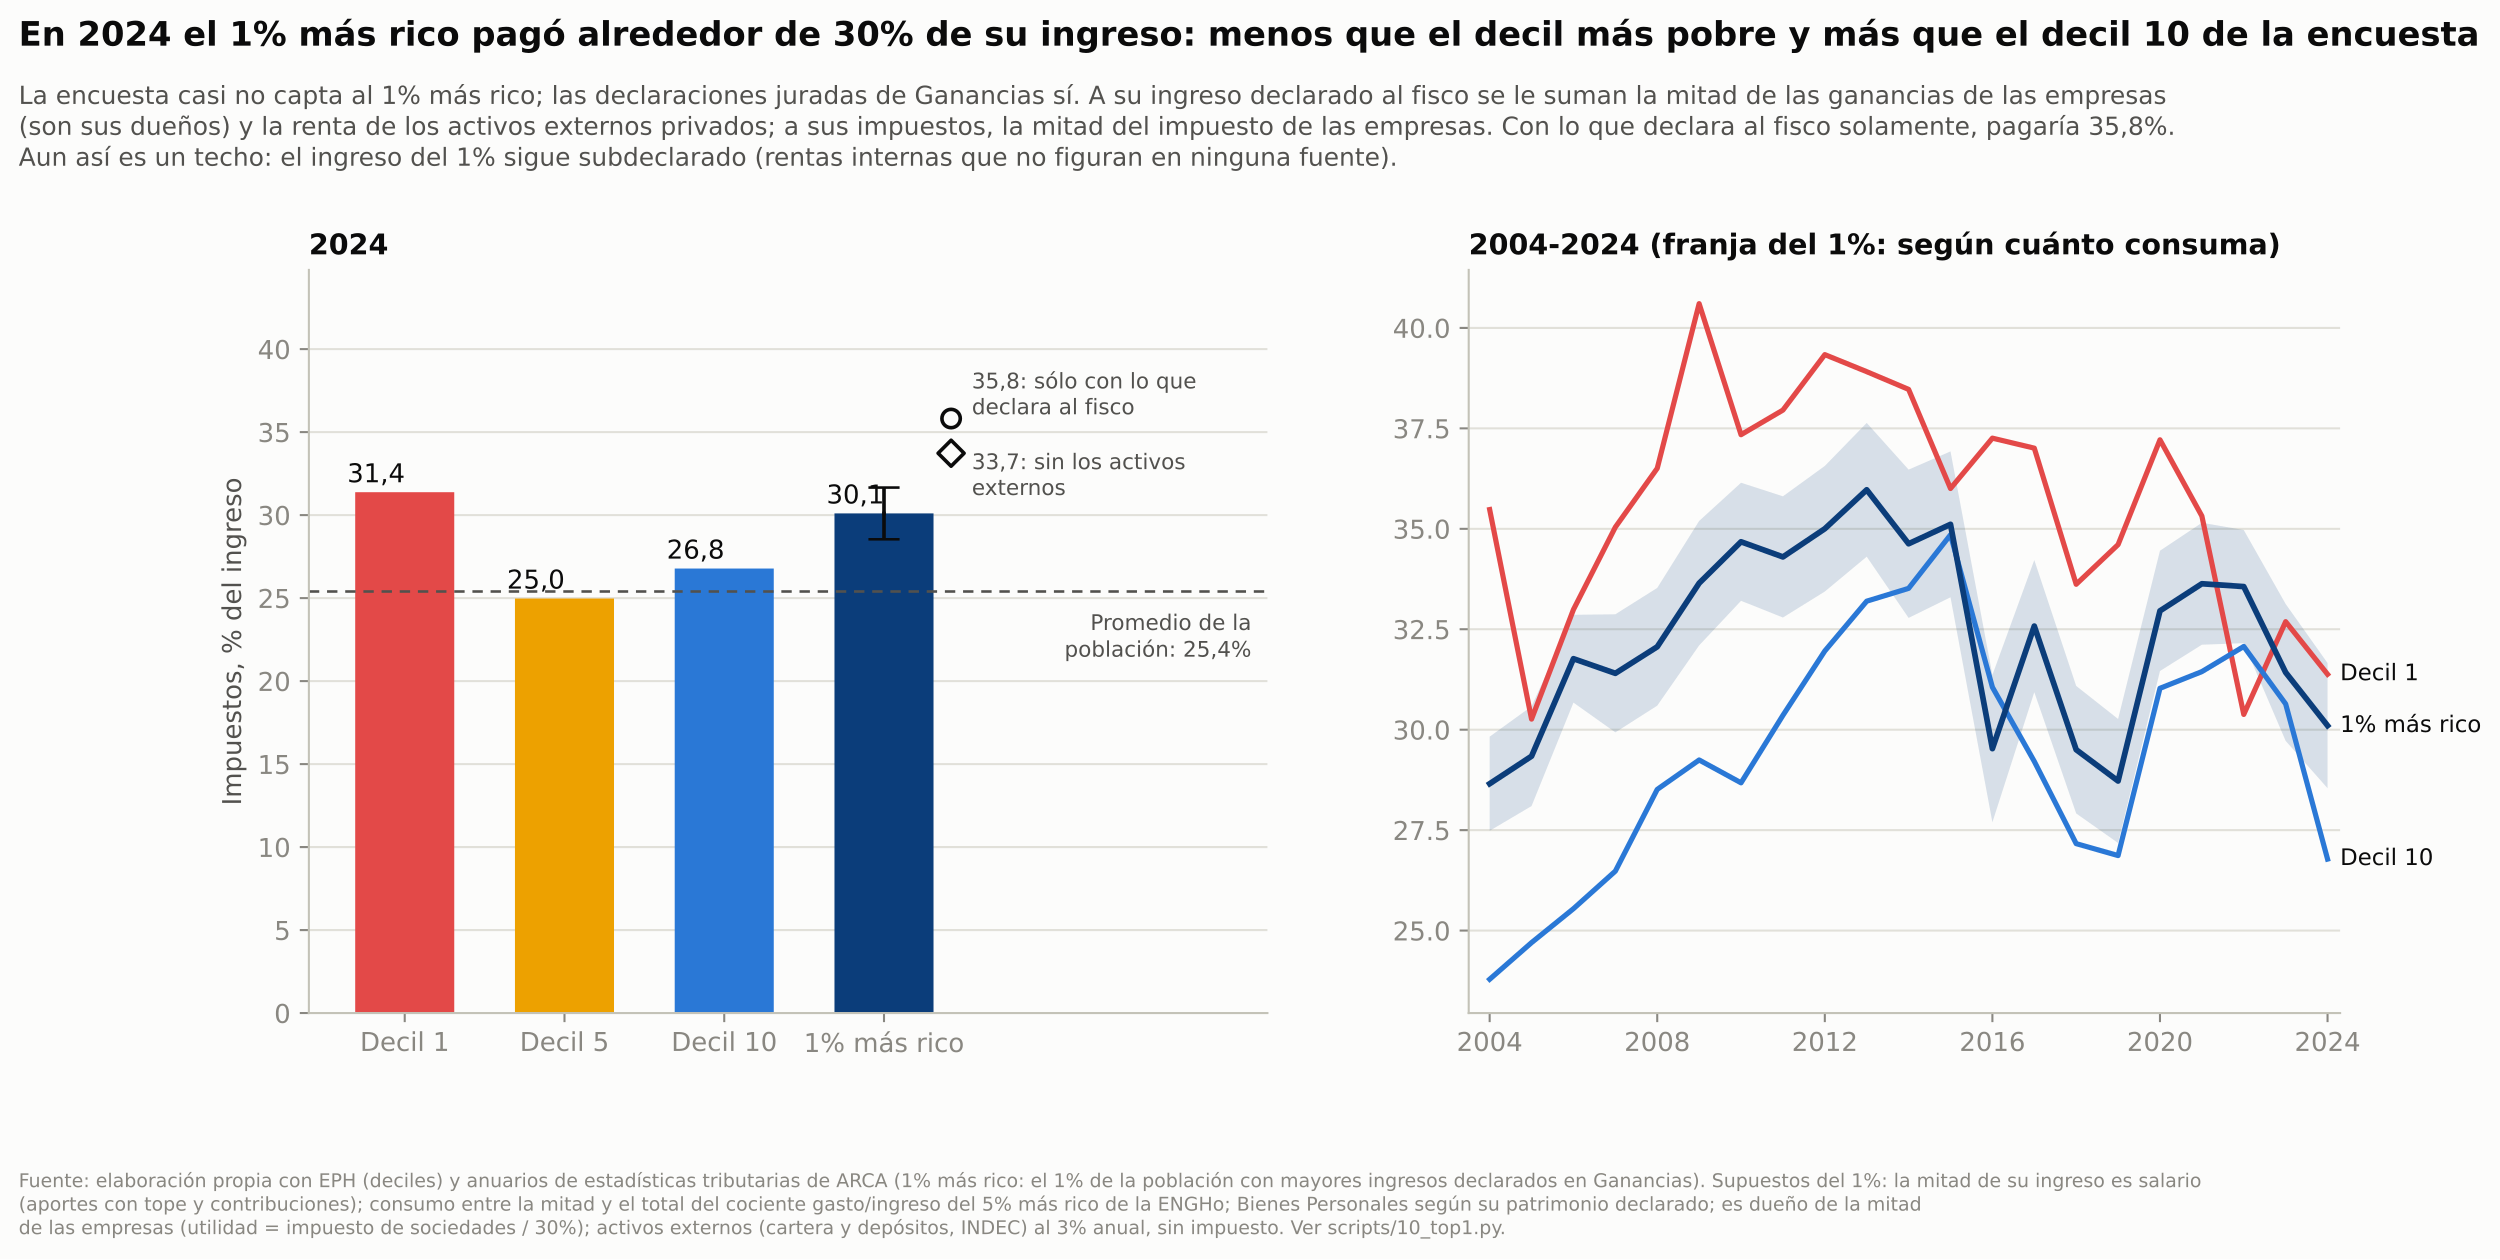
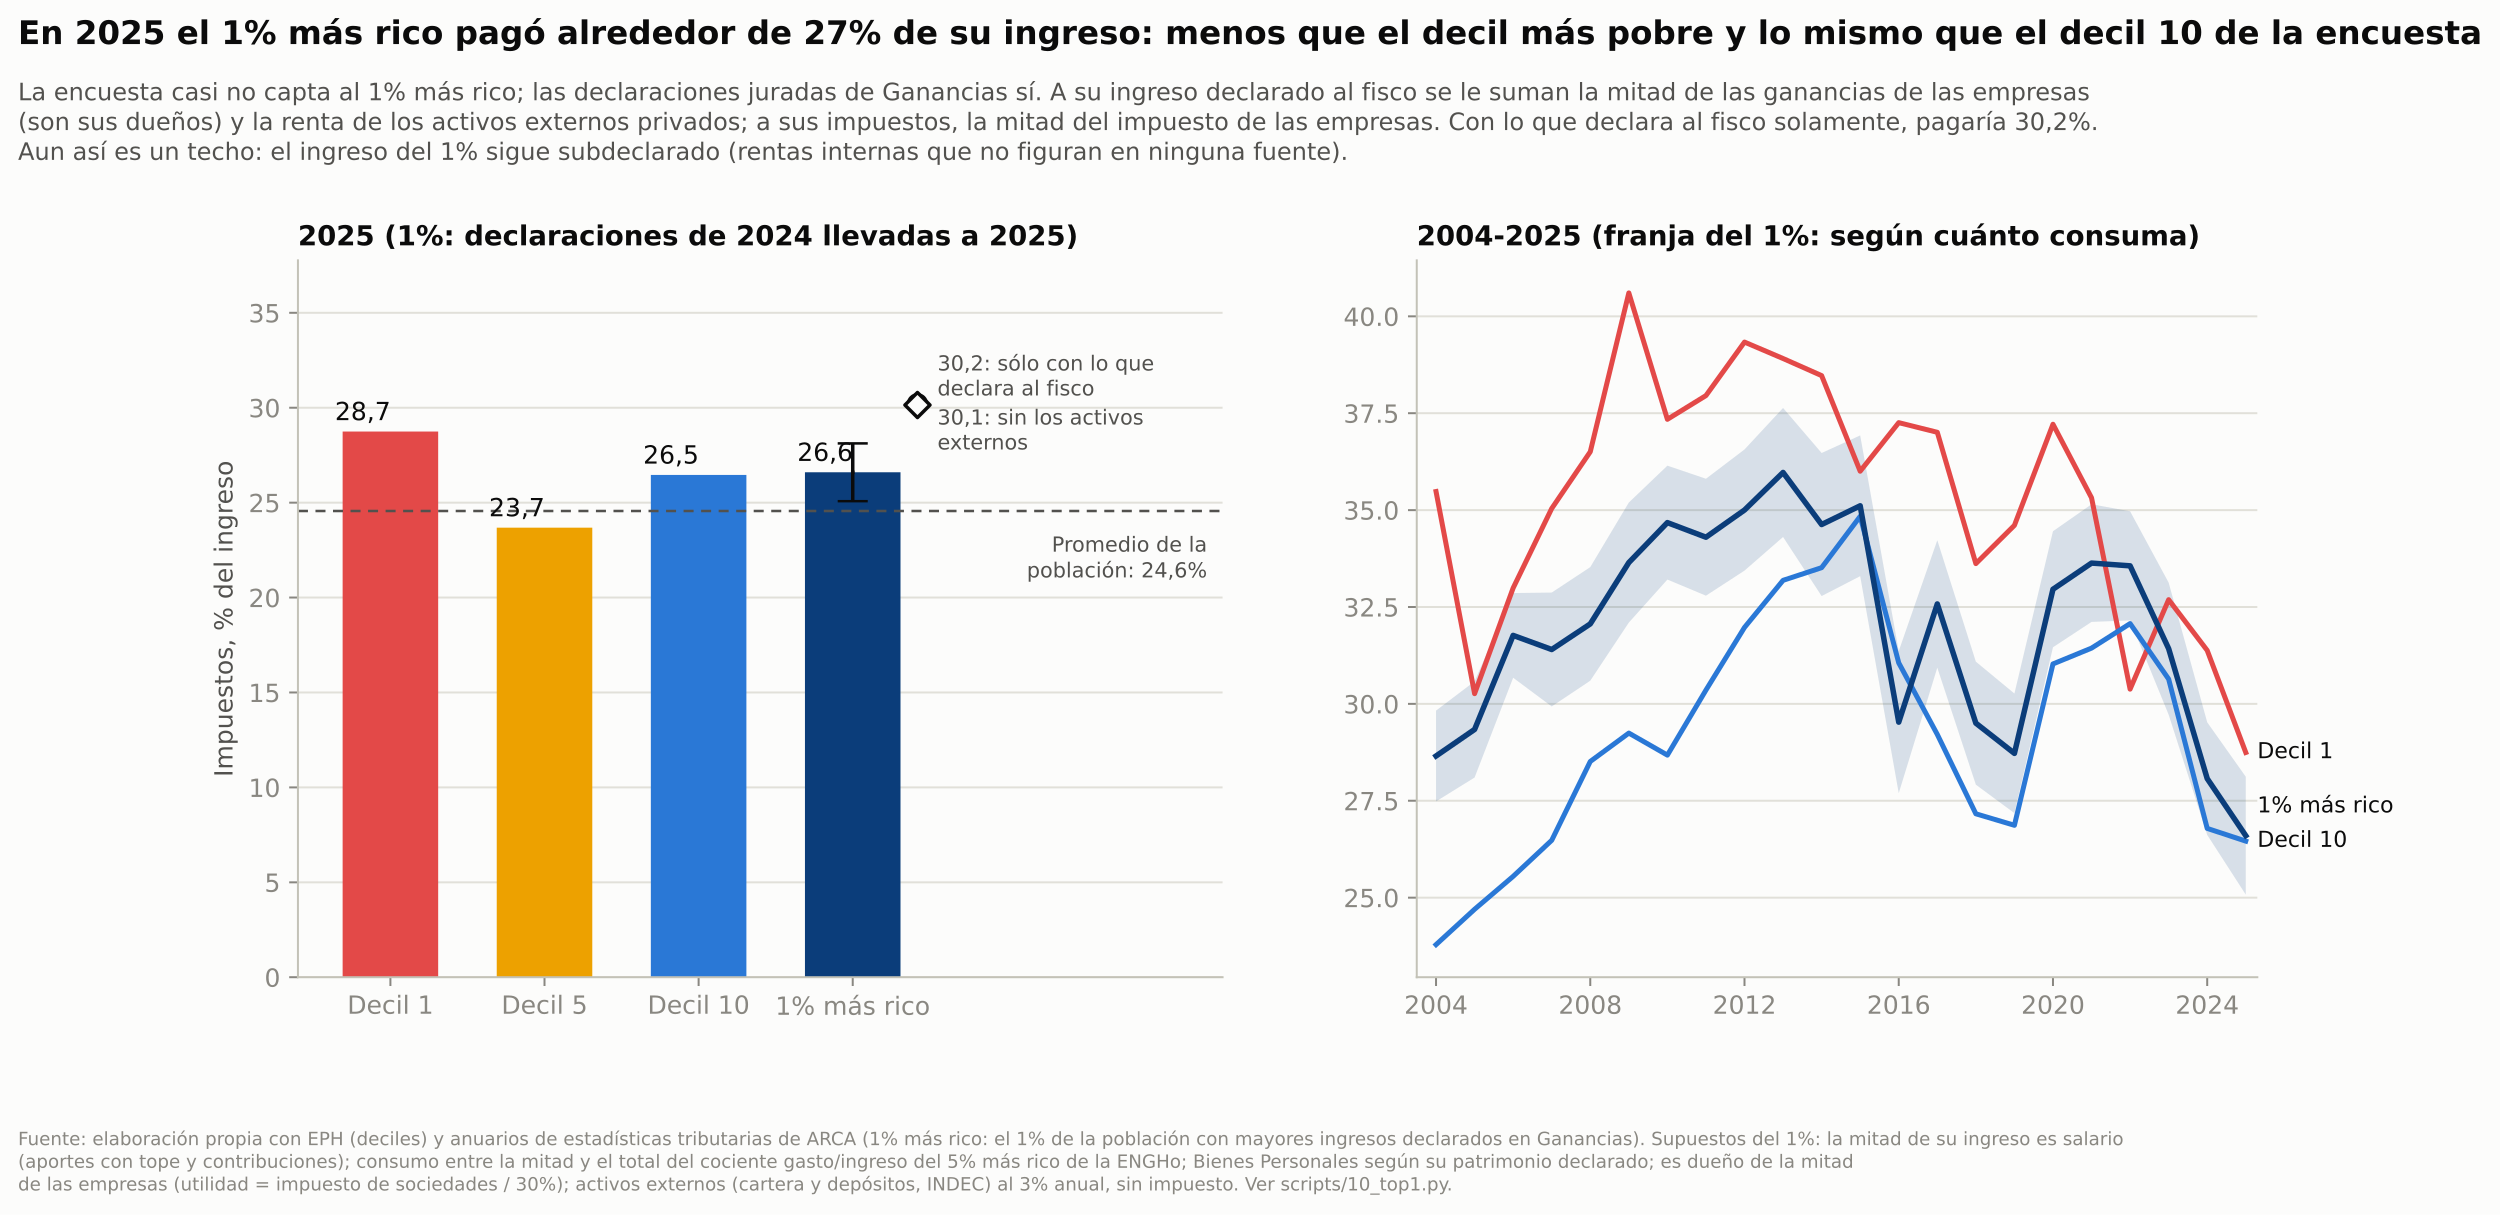
- <svg xmlns="http://www.w3.org/2000/svg" xmlns:xlink="http://www.w3.org/1999/xlink" width="963.028pt" height="485.082pt" viewBox="0 0 963.028 485.082" version="1.1">
+ <svg xmlns="http://www.w3.org/2000/svg" xmlns:xlink="http://www.w3.org/1999/xlink" width="998.346pt" height="485.082pt" viewBox="0 0 998.346 485.082" version="1.1">
  <defs>
    <style type="text/css">*{stroke-linejoin: round; stroke-linecap: butt}</style>
  </defs>
  <g id="figure_1">
    <g id="patch_1">
-       <path d="M 0 485.082  L 963.028 485.082  L 963.028 0  L 0 0  z " style="fill: #fcfcfb" />
+       <path d="M 0 485.082  L 998.346 485.082  L 998.346 0  L 0 0  z " style="fill: #fcfcfb" />
    </g>
    <g id="axes_1">
      <g id="patch_2">
        <path d="M 118.98 390.24  L 488.223 390.24  L 488.223 103.968  L 118.98 103.968  z " style="fill: #fcfcfb" />
      </g>
      <g id="matplotlib.axis_1">
        <g id="xtick_1">
          <g id="line2d_1">
            <defs>
-               <path id="mf4d54fe24f" d="M 0 0  L 0 3.5  " style="stroke: #898781; stroke-width: 0.8" />
+               <path id="md2e6b773bc" d="M 0 0  L 0 3.5  " style="stroke: #898781; stroke-width: 0.8" />
            </defs>
            <g>
-               <use xlink:href="#mf4d54fe24f" x="155.904" y="390.24" style="fill: #898781; stroke: #898781; stroke-width: 0.8" />
+               <use xlink:href="#md2e6b773bc" x="155.904" y="390.24" style="fill: #898781; stroke: #898781; stroke-width: 0.8" />
            </g>
          </g>
          <g id="text_1">
            <text style="font-size: 10px; font-family: 'DejaVu Sans'; text-anchor: middle; fill: #898781" x="155.904" y="404.838" transform="rotate(-0 155.9043 404.8384)">Decil 1</text>
          </g>
        </g>
        <g id="xtick_2">
          <g id="line2d_2">
            <g>
-               <use xlink:href="#mf4d54fe24f" x="217.445" y="390.24" style="fill: #898781; stroke: #898781; stroke-width: 0.8" />
+               <use xlink:href="#md2e6b773bc" x="217.445" y="390.24" style="fill: #898781; stroke: #898781; stroke-width: 0.8" />
            </g>
          </g>
          <g id="text_2">
            <text style="font-size: 10px; font-family: 'DejaVu Sans'; text-anchor: middle; fill: #898781" x="217.445" y="404.838" transform="rotate(-0 217.4449 404.8384)">Decil 5</text>
          </g>
        </g>
        <g id="xtick_3">
          <g id="line2d_3">
            <g>
-               <use xlink:href="#mf4d54fe24f" x="278.985" y="390.24" style="fill: #898781; stroke: #898781; stroke-width: 0.8" />
+               <use xlink:href="#md2e6b773bc" x="278.985" y="390.24" style="fill: #898781; stroke: #898781; stroke-width: 0.8" />
            </g>
          </g>
          <g id="text_3">
            <text style="font-size: 10px; font-family: 'DejaVu Sans'; text-anchor: middle; fill: #898781" x="278.985" y="404.838" transform="rotate(-0 278.9854 404.8384)">Decil 10</text>
          </g>
        </g>
        <g id="xtick_4">
          <g id="line2d_4">
            <g>
-               <use xlink:href="#mf4d54fe24f" x="340.526" y="390.24" style="fill: #898781; stroke: #898781; stroke-width: 0.8" />
+               <use xlink:href="#md2e6b773bc" x="340.526" y="390.24" style="fill: #898781; stroke: #898781; stroke-width: 0.8" />
            </g>
          </g>
          <g id="text_4">
            <text style="font-size: 10px; font-family: 'DejaVu Sans'; text-anchor: middle; fill: #898781" x="340.526" y="405.238" transform="rotate(-0 340.5259 405.2384)">1% más rico</text>
          </g>
        </g>
      </g>
      <g id="matplotlib.axis_2">
        <g id="ytick_1">
          <g id="line2d_5">
-             <path d="M 118.98 390.24  L 488.223 390.24  " clip-path="url(#pb937c3651b)" style="fill: none; stroke: #e1e0d9; stroke-width: 0.8; stroke-linecap: square" />
+             <path d="M 118.98 390.24  L 488.223 390.24  " clip-path="url(#p5ece5de55b)" style="fill: none; stroke: #e1e0d9; stroke-width: 0.8; stroke-linecap: square" />
          </g>
          <g id="line2d_6">
            <defs>
-               <path id="m599958796a" d="M 0 0  L -3.5 0  " style="stroke: #898781; stroke-width: 0.8" />
+               <path id="m3f92a73423" d="M 0 0  L -3.5 0  " style="stroke: #898781; stroke-width: 0.8" />
            </defs>
            <g>
-               <use xlink:href="#m599958796a" x="118.98" y="390.24" style="fill: #898781; stroke: #898781; stroke-width: 0.8" />
+               <use xlink:href="#m3f92a73423" x="118.98" y="390.24" style="fill: #898781; stroke: #898781; stroke-width: 0.8" />
            </g>
          </g>
          <g id="text_5">
            <text style="font-size: 10px; font-family: 'DejaVu Sans'; text-anchor: end; fill: #898781" x="111.98" y="394.039" transform="rotate(-0 111.98 394.0388)">0</text>
          </g>
        </g>
        <g id="ytick_2">
          <g id="line2d_7">
-             <path d="M 118.98 358.271  L 488.223 358.271  " clip-path="url(#pb937c3651b)" style="fill: none; stroke: #e1e0d9; stroke-width: 0.8; stroke-linecap: square" />
+             <path d="M 118.98 352.338  L 488.223 352.338  " clip-path="url(#p5ece5de55b)" style="fill: none; stroke: #e1e0d9; stroke-width: 0.8; stroke-linecap: square" />
          </g>
          <g id="line2d_8">
            <g>
-               <use xlink:href="#m599958796a" x="118.98" y="358.271" style="fill: #898781; stroke: #898781; stroke-width: 0.8" />
+               <use xlink:href="#m3f92a73423" x="118.98" y="352.338" style="fill: #898781; stroke: #898781; stroke-width: 0.8" />
            </g>
          </g>
          <g id="text_6">
-             <text style="font-size: 10px; font-family: 'DejaVu Sans'; text-anchor: end; fill: #898781" x="111.98" y="362.069" transform="rotate(-0 111.98 362.0694)">5</text>
+             <text style="font-size: 10px; font-family: 'DejaVu Sans'; text-anchor: end; fill: #898781" x="111.98" y="356.137" transform="rotate(-0 111.98 356.1365)">5</text>
          </g>
        </g>
        <g id="ytick_3">
          <g id="line2d_9">
-             <path d="M 118.98 326.301  L 488.223 326.301  " clip-path="url(#pb937c3651b)" style="fill: none; stroke: #e1e0d9; stroke-width: 0.8; stroke-linecap: square" />
+             <path d="M 118.98 314.435  L 488.223 314.435  " clip-path="url(#p5ece5de55b)" style="fill: none; stroke: #e1e0d9; stroke-width: 0.8; stroke-linecap: square" />
          </g>
          <g id="line2d_10">
            <g>
-               <use xlink:href="#m599958796a" x="118.98" y="326.301" style="fill: #898781; stroke: #898781; stroke-width: 0.8" />
+               <use xlink:href="#m3f92a73423" x="118.98" y="314.435" style="fill: #898781; stroke: #898781; stroke-width: 0.8" />
            </g>
          </g>
          <g id="text_7">
-             <text style="font-size: 10px; font-family: 'DejaVu Sans'; text-anchor: end; fill: #898781" x="111.98" y="330.1" transform="rotate(-0 111.98 330.0999)">10</text>
+             <text style="font-size: 10px; font-family: 'DejaVu Sans'; text-anchor: end; fill: #898781" x="111.98" y="318.234" transform="rotate(-0 111.98 318.2342)">10</text>
          </g>
        </g>
        <g id="ytick_4">
          <g id="line2d_11">
-             <path d="M 118.98 294.332  L 488.223 294.332  " clip-path="url(#pb937c3651b)" style="fill: none; stroke: #e1e0d9; stroke-width: 0.8; stroke-linecap: square" />
+             <path d="M 118.98 276.533  L 488.223 276.533  " clip-path="url(#p5ece5de55b)" style="fill: none; stroke: #e1e0d9; stroke-width: 0.8; stroke-linecap: square" />
          </g>
          <g id="line2d_12">
            <g>
-               <use xlink:href="#m599958796a" x="118.98" y="294.332" style="fill: #898781; stroke: #898781; stroke-width: 0.8" />
+               <use xlink:href="#m3f92a73423" x="118.98" y="276.533" style="fill: #898781; stroke: #898781; stroke-width: 0.8" />
            </g>
          </g>
          <g id="text_8">
-             <text style="font-size: 10px; font-family: 'DejaVu Sans'; text-anchor: end; fill: #898781" x="111.98" y="298.13" transform="rotate(-0 111.98 298.1305)">15</text>
+             <text style="font-size: 10px; font-family: 'DejaVu Sans'; text-anchor: end; fill: #898781" x="111.98" y="280.332" transform="rotate(-0 111.98 280.3319)">15</text>
          </g>
        </g>
        <g id="ytick_5">
          <g id="line2d_13">
-             <path d="M 118.98 262.362  L 488.223 262.362  " clip-path="url(#pb937c3651b)" style="fill: none; stroke: #e1e0d9; stroke-width: 0.8; stroke-linecap: square" />
+             <path d="M 118.98 238.631  L 488.223 238.631  " clip-path="url(#p5ece5de55b)" style="fill: none; stroke: #e1e0d9; stroke-width: 0.8; stroke-linecap: square" />
          </g>
          <g id="line2d_14">
            <g>
-               <use xlink:href="#m599958796a" x="118.98" y="262.362" style="fill: #898781; stroke: #898781; stroke-width: 0.8" />
+               <use xlink:href="#m3f92a73423" x="118.98" y="238.631" style="fill: #898781; stroke: #898781; stroke-width: 0.8" />
            </g>
          </g>
          <g id="text_9">
-             <text style="font-size: 10px; font-family: 'DejaVu Sans'; text-anchor: end; fill: #898781" x="111.98" y="266.161" transform="rotate(-0 111.98 266.161)">20</text>
+             <text style="font-size: 10px; font-family: 'DejaVu Sans'; text-anchor: end; fill: #898781" x="111.98" y="242.43" transform="rotate(-0 111.98 242.4296)">20</text>
          </g>
        </g>
        <g id="ytick_6">
          <g id="line2d_15">
-             <path d="M 118.98 230.393  L 488.223 230.393  " clip-path="url(#pb937c3651b)" style="fill: none; stroke: #e1e0d9; stroke-width: 0.8; stroke-linecap: square" />
+             <path d="M 118.98 200.729  L 488.223 200.729  " clip-path="url(#p5ece5de55b)" style="fill: none; stroke: #e1e0d9; stroke-width: 0.8; stroke-linecap: square" />
          </g>
          <g id="line2d_16">
            <g>
-               <use xlink:href="#m599958796a" x="118.98" y="230.393" style="fill: #898781; stroke: #898781; stroke-width: 0.8" />
+               <use xlink:href="#m3f92a73423" x="118.98" y="200.729" style="fill: #898781; stroke: #898781; stroke-width: 0.8" />
            </g>
          </g>
          <g id="text_10">
-             <text style="font-size: 10px; font-family: 'DejaVu Sans'; text-anchor: end; fill: #898781" x="111.98" y="234.192" transform="rotate(-0 111.98 234.1916)">25</text>
+             <text style="font-size: 10px; font-family: 'DejaVu Sans'; text-anchor: end; fill: #898781" x="111.98" y="204.527" transform="rotate(-0 111.98 204.5273)">25</text>
          </g>
        </g>
        <g id="ytick_7">
          <g id="line2d_17">
-             <path d="M 118.98 198.423  L 488.223 198.423  " clip-path="url(#pb937c3651b)" style="fill: none; stroke: #e1e0d9; stroke-width: 0.8; stroke-linecap: square" />
+             <path d="M 118.98 162.826  L 488.223 162.826  " clip-path="url(#p5ece5de55b)" style="fill: none; stroke: #e1e0d9; stroke-width: 0.8; stroke-linecap: square" />
          </g>
          <g id="line2d_18">
            <g>
-               <use xlink:href="#m599958796a" x="118.98" y="198.423" style="fill: #898781; stroke: #898781; stroke-width: 0.8" />
+               <use xlink:href="#m3f92a73423" x="118.98" y="162.826" style="fill: #898781; stroke: #898781; stroke-width: 0.8" />
            </g>
          </g>
          <g id="text_11">
-             <text style="font-size: 10px; font-family: 'DejaVu Sans'; text-anchor: end; fill: #898781" x="111.98" y="202.222" transform="rotate(-0 111.98 202.2221)">30</text>
+             <text style="font-size: 10px; font-family: 'DejaVu Sans'; text-anchor: end; fill: #898781" x="111.98" y="166.625" transform="rotate(-0 111.98 166.625)">30</text>
          </g>
        </g>
        <g id="ytick_8">
          <g id="line2d_19">
-             <path d="M 118.98 166.454  L 488.223 166.454  " clip-path="url(#pb937c3651b)" style="fill: none; stroke: #e1e0d9; stroke-width: 0.8; stroke-linecap: square" />
+             <path d="M 118.98 124.924  L 488.223 124.924  " clip-path="url(#p5ece5de55b)" style="fill: none; stroke: #e1e0d9; stroke-width: 0.8; stroke-linecap: square" />
          </g>
          <g id="line2d_20">
            <g>
-               <use xlink:href="#m599958796a" x="118.98" y="166.454" style="fill: #898781; stroke: #898781; stroke-width: 0.8" />
+               <use xlink:href="#m3f92a73423" x="118.98" y="124.924" style="fill: #898781; stroke: #898781; stroke-width: 0.8" />
            </g>
          </g>
          <g id="text_12">
-             <text style="font-size: 10px; font-family: 'DejaVu Sans'; text-anchor: end; fill: #898781" x="111.98" y="170.253" transform="rotate(-0 111.98 170.2527)">35</text>
-           </g>
-         </g>
-         <g id="ytick_9">
-           <g id="line2d_21">
-             <path d="M 118.98 134.484  L 488.223 134.484  " clip-path="url(#pb937c3651b)" style="fill: none; stroke: #e1e0d9; stroke-width: 0.8; stroke-linecap: square" />
-           </g>
-           <g id="line2d_22">
-             <g>
-               <use xlink:href="#m599958796a" x="118.98" y="134.484" style="fill: #898781; stroke: #898781; stroke-width: 0.8" />
-             </g>
-           </g>
-           <g id="text_13">
-             <text style="font-size: 10px; font-family: 'DejaVu Sans'; text-anchor: end; fill: #898781" x="111.98" y="138.283" transform="rotate(-0 111.98 138.2832)">40</text>
-           </g>
-         </g>
-         <g id="text_14">
+             <text style="font-size: 10px; font-family: 'DejaVu Sans'; text-anchor: end; fill: #898781" x="111.98" y="128.723" transform="rotate(-0 111.98 128.7227)">35</text>
+           </g>
+         </g>
+         <g id="text_13">
          <text style="font-size: 10px; font-family: 'DejaVu Sans'; text-anchor: middle; fill: #52514e" x="92.853" y="247.104" transform="rotate(-90 92.85266 247.104)">Impuestos, % del ingreso</text>
        </g>
      </g>
      <g id="patch_3">
-         <path d="M 136.827 390.24  L 174.982 390.24  L 174.982 189.605  L 136.827 189.605  z " clip-path="url(#pb937c3651b)" style="fill: #e34948" />
+         <path d="M 136.827 390.24  L 174.982 390.24  L 174.982 172.332  L 136.827 172.332  z " clip-path="url(#p5ece5de55b)" style="fill: #e34948" />
      </g>
      <g id="patch_4">
-         <path d="M 198.367 390.24  L 236.522 390.24  L 236.522 230.566  L 198.367 230.566  z " clip-path="url(#pb937c3651b)" style="fill: #eda100" />
+         <path d="M 198.367 390.24  L 236.522 390.24  L 236.522 210.713  L 198.367 210.713  z " clip-path="url(#p5ece5de55b)" style="fill: #eda100" />
      </g>
      <g id="patch_5">
-         <path d="M 259.908 390.24  L 298.063 390.24  L 298.063 219.017  L 259.908 219.017  z " clip-path="url(#pb937c3651b)" style="fill: #2a78d6" />
+         <path d="M 259.908 390.24  L 298.063 390.24  L 298.063 189.671  L 259.908 189.671  z " clip-path="url(#p5ece5de55b)" style="fill: #2a78d6" />
      </g>
      <g id="patch_6">
-         <path d="M 321.448 390.24  L 359.604 390.24  L 359.604 197.778  L 321.448 197.778  z " clip-path="url(#pb937c3651b)" style="fill: #0b3d7a" />
+         <path d="M 321.448 390.24  L 359.604 390.24  L 359.604 188.606  L 321.448 188.606  z " clip-path="url(#p5ece5de55b)" style="fill: #0b3d7a" />
      </g>
      <g id="LineCollection_1">
-         <path d="M 340.526 207.739  L 340.526 187.817  " clip-path="url(#pb937c3651b)" style="fill: none; stroke: #0b0b0b; stroke-width: 1.4" />
+         <path d="M 340.526 200.138  L 340.526 177.074  " clip-path="url(#p5ece5de55b)" style="fill: none; stroke: #0b0b0b; stroke-width: 1.4" />
+       </g>
+       <g id="line2d_21">
+         <defs>
+           <path id="mf061cec682" d="M 6 0  L -6 -0  " style="stroke: #0b0b0b" />
+         </defs>
+         <g clip-path="url(#p5ece5de55b)">
+           <use xlink:href="#mf061cec682" x="340.526" y="200.138" style="fill: #0b0b0b; stroke: #0b0b0b" />
+         </g>
+       </g>
+       <g id="line2d_22">
+         <g clip-path="url(#p5ece5de55b)">
+           <use xlink:href="#mf061cec682" x="340.526" y="177.074" style="fill: #0b0b0b; stroke: #0b0b0b" />
+         </g>
      </g>
      <g id="line2d_23">
-         <defs>
-           <path id="mf6270d612f" d="M 6 0  L -6 -0  " style="stroke: #0b0b0b" />
-         </defs>
-         <g clip-path="url(#pb937c3651b)">
-           <use xlink:href="#mf6270d612f" x="340.526" y="207.739" style="fill: #0b0b0b; stroke: #0b0b0b" />
-         </g>
+         <path d="M 118.98 204.057  L 488.223 204.057  " clip-path="url(#p5ece5de55b)" style="fill: none; stroke-dasharray: 4,3; stroke-dashoffset: 0; stroke: #52514e" />
      </g>
      <g id="line2d_24">
-         <g clip-path="url(#pb937c3651b)">
-           <use xlink:href="#mf6270d612f" x="340.526" y="187.817" style="fill: #0b0b0b; stroke: #0b0b0b" />
-         </g>
-       </g>
-       <g id="line2d_25">
-         <path d="M 118.98 227.862  L 488.223 227.862  " clip-path="url(#pb937c3651b)" style="fill: none; stroke-dasharray: 4,3; stroke-dashoffset: 0; stroke: #52514e" />
-       </g>
-       <g id="line2d_26">
-         <path d="M 340.526 197.778  " clip-path="url(#pb937c3651b)" style="fill: none; stroke: #0b0b0b; stroke-width: 1.4; stroke-linecap: square" />
+         <path d="M 340.526 188.606  " clip-path="url(#p5ece5de55b)" style="fill: none; stroke: #0b0b0b; stroke-width: 1.4; stroke-linecap: square" />
      </g>
      <g id="patch_7">
        <path d="M 118.98 390.24  L 118.98 103.968  " style="fill: none; stroke: #c3c2b7; stroke-width: 0.8; stroke-linejoin: miter; stroke-linecap: square" />
      </g>
      <g id="patch_8">
        <path d="M 118.98 390.24  L 488.223 390.24  " style="fill: none; stroke: #c3c2b7; stroke-width: 0.8; stroke-linejoin: miter; stroke-linecap: square" />
      </g>
+       <g id="text_14">
+         <text style="font-size: 10px; font-family: 'DejaVu Sans'; text-anchor: start; fill: #0b0b0b" x="133.75" y="167.783" transform="rotate(-0 133.7497 167.7835)">28,7</text>
+       </g>
      <g id="text_15">
-         <text style="font-size: 10px; font-family: 'DejaVu Sans'; text-anchor: start; fill: #0b0b0b" x="133.75" y="185.769" transform="rotate(-0 133.7497 185.7691)">31,4</text>
+         <text style="font-size: 10px; font-family: 'DejaVu Sans'; text-anchor: start; fill: #0b0b0b" x="195.29" y="206.165" transform="rotate(-0 195.2903 206.1645)">23,7</text>
      </g>
      <g id="text_16">
-         <text style="font-size: 10px; font-family: 'DejaVu Sans'; text-anchor: start; fill: #0b0b0b" x="195.29" y="226.73" transform="rotate(-0 195.2903 226.73)">25,0</text>
+         <text style="font-size: 10px; font-family: 'DejaVu Sans'; text-anchor: start; fill: #0b0b0b" x="256.831" y="185.123" transform="rotate(-0 256.8308 185.1228)">26,5</text>
      </g>
      <g id="text_17">
-         <text style="font-size: 10px; font-family: 'DejaVu Sans'; text-anchor: start; fill: #0b0b0b" x="256.831" y="215.181" transform="rotate(-0 256.8308 215.1806)">26,8</text>
+         <text style="font-size: 10px; font-family: 'DejaVu Sans'; text-anchor: start; fill: #0b0b0b" x="318.371" y="184.058" transform="rotate(-0 318.3714 184.0577)">26,6</text>
      </g>
      <g id="text_18">
-         <text style="font-size: 10px; font-family: 'DejaVu Sans'; text-anchor: start; fill: #0b0b0b" x="318.371" y="193.941" transform="rotate(-0 318.3714 193.9413)">30,1</text>
+         <text style="font-size: 8.3px; font-family: 'DejaVu Sans'; fill: #52514e" transform="translate(374.3732 147.951)">30,2: sólo con lo que</text>
+         <text style="font-size: 8.3px; font-family: 'DejaVu Sans'; fill: #52514e" transform="translate(374.3732 157.9133)">declara al fisco</text>
      </g>
      <g id="text_19">
-         <text style="font-size: 8.3px; font-family: 'DejaVu Sans'; fill: #52514e" transform="translate(374.3732 149.6122)">35,8: sólo con lo que</text>
-         <text style="font-size: 8.3px; font-family: 'DejaVu Sans'; fill: #52514e" transform="translate(374.3732 159.5745)">declara al fisco</text>
+         <text style="font-size: 8.3px; font-family: 'DejaVu Sans'; fill: #52514e" transform="translate(374.3732 169.5292)">30,1: sin los activos</text>
+         <text style="font-size: 8.3px; font-family: 'DejaVu Sans'; fill: #52514e" transform="translate(374.3732 179.4909)">externos</text>
      </g>
      <g id="text_20">
-         <text style="font-size: 8.3px; font-family: 'DejaVu Sans'; fill: #52514e" transform="translate(374.3732 180.7151)">33,7: sin los activos</text>
-         <text style="font-size: 8.3px; font-family: 'DejaVu Sans'; fill: #52514e" transform="translate(374.3732 190.6767)">externos</text>
+         <text style="font-size: 8.3px; font-family: 'DejaVu Sans'; fill: #52514e" transform="translate(420.0124 220.2906)">Promedio de la</text>
+         <text style="font-size: 8.3px; font-family: 'DejaVu Sans'; fill: #52514e" transform="translate(410.0511 230.5849)">población: 24,6%</text>
      </g>
      <g id="text_21">
-         <text style="font-size: 8.3px; font-family: 'DejaVu Sans'; fill: #52514e" transform="translate(420.0124 242.6719)">Promedio de la</text>
-         <text style="font-size: 8.3px; font-family: 'DejaVu Sans'; fill: #52514e" transform="translate(410.0511 252.9661)">población: 25,4%</text>
-       </g>
-       <g id="text_22">
-         <text style="font-weight: 700; font-size: 11px; font-family: 'DejaVu Sans'; text-anchor: start; fill: #0b0b0b" x="118.98" y="97.968" transform="rotate(-0 118.98 97.968)">2024</text>
+         <text style="font-weight: 700; font-size: 11px; font-family: 'DejaVu Sans'; text-anchor: start; fill: #0b0b0b" x="118.98" y="97.968" transform="rotate(-0 118.98 97.968)">2025 (1%: declaraciones de 2024 llevadas a 2025)</text>
      </g>
      <g id="PathCollection_1">
        <defs>
-           <path id="m60ad5ce874" d="M 0 3.536  C 0.938 3.536 1.837 3.163 2.5 2.5  C 3.163 1.837 3.536 0.938 3.536 0  C 3.536 -0.938 3.163 -1.837 2.5 -2.5  C 1.837 -3.163 0.938 -3.536 0 -3.536  C -0.938 -3.536 -1.837 -3.163 -2.5 -2.5  C -3.163 -1.837 -3.536 -0.938 -3.536 0  C -3.536 0.938 -3.163 1.837 -2.5 2.5  C -1.837 3.163 -0.938 3.536 0 3.536  z " style="stroke: #0b0b0b; stroke-width: 1.4" />
+           <path id="m3afabcf20b" d="M 0 3.536  C 0.938 3.536 1.837 3.163 2.5 2.5  C 3.163 1.837 3.536 0.938 3.536 0  C 3.536 -0.938 3.163 -1.837 2.5 -2.5  C 1.837 -3.163 0.938 -3.536 0 -3.536  C -0.938 -3.536 -1.837 -3.163 -2.5 -2.5  C -3.163 -1.837 -3.536 -0.938 -3.536 0  C -3.536 0.938 -3.163 1.837 -2.5 2.5  C -1.837 3.163 -0.938 3.536 0 3.536  z " style="stroke: #0b0b0b; stroke-width: 1.4" />
        </defs>
-         <g clip-path="url(#pb937c3651b)">
-           <use xlink:href="#m60ad5ce874" x="366.373" y="161.222" style="fill: #fcfcfb; stroke: #0b0b0b; stroke-width: 1.4" />
+         <g clip-path="url(#p5ece5de55b)">
+           <use xlink:href="#m3afabcf20b" x="366.373" y="161.222" style="fill: #fcfcfb; stroke: #0b0b0b; stroke-width: 1.4" />
        </g>
      </g>
      <g id="PathCollection_2">
        <defs>
-           <path id="m04d468e5e1" d="M -0 5  L 5 0  L 0 -5  L -5 -0  z " style="stroke: #0b0b0b; stroke-width: 1.4" />
+           <path id="m341e2a070d" d="M -0 5  L 5 0  L 0 -5  L -5 -0  z " style="stroke: #0b0b0b; stroke-width: 1.4" />
        </defs>
-         <g clip-path="url(#pb937c3651b)">
-           <use xlink:href="#m04d468e5e1" x="366.373" y="174.588" style="fill: #fcfcfb; stroke: #0b0b0b; stroke-width: 1.4" />
+         <g clip-path="url(#p5ece5de55b)">
+           <use xlink:href="#m341e2a070d" x="366.373" y="161.741" style="fill: #fcfcfb; stroke: #0b0b0b; stroke-width: 1.4" />
        </g>
      </g>
    </g>
    <g id="axes_2">
      <g id="patch_9">
        <path d="M 565.764 390.24  L 901.44 390.24  L 901.44 103.968  L 565.764 103.968  z " style="fill: #fcfcfb" />
      </g>
      <g id="matplotlib.axis_3">
        <g id="xtick_5">
+           <g id="line2d_25">
+             <g>
+               <use xlink:href="#md2e6b773bc" x="573.463" y="390.24" style="fill: #898781; stroke: #898781; stroke-width: 0.8" />
+             </g>
+           </g>
+           <g id="text_22">
+             <text style="font-size: 10px; font-family: 'DejaVu Sans'; text-anchor: middle; fill: #898781" x="573.463" y="404.838" transform="rotate(-0 573.4633 404.8377)">2004</text>
+           </g>
+         </g>
+         <g id="xtick_6">
+           <g id="line2d_26">
+             <g>
+               <use xlink:href="#md2e6b773bc" x="635.055" y="390.24" style="fill: #898781; stroke: #898781; stroke-width: 0.8" />
+             </g>
+           </g>
+           <g id="text_23">
+             <text style="font-size: 10px; font-family: 'DejaVu Sans'; text-anchor: middle; fill: #898781" x="635.055" y="404.838" transform="rotate(-0 635.0552 404.8377)">2008</text>
+           </g>
+         </g>
+         <g id="xtick_7">
          <g id="line2d_27">
            <g>
-               <use xlink:href="#mf4d54fe24f" x="573.833" y="390.24" style="fill: #898781; stroke: #898781; stroke-width: 0.8" />
-             </g>
-           </g>
-           <g id="text_23">
-             <text style="font-size: 10px; font-family: 'DejaVu Sans'; text-anchor: middle; fill: #898781" x="573.833" y="404.838" transform="rotate(-0 573.8335 404.8377)">2004</text>
-           </g>
-         </g>
-         <g id="xtick_6">
+               <use xlink:href="#md2e6b773bc" x="696.647" y="390.24" style="fill: #898781; stroke: #898781; stroke-width: 0.8" />
+             </g>
+           </g>
+           <g id="text_24">
+             <text style="font-size: 10px; font-family: 'DejaVu Sans'; text-anchor: middle; fill: #898781" x="696.647" y="404.838" transform="rotate(-0 696.647 404.8377)">2012</text>
+           </g>
+         </g>
+         <g id="xtick_8">
          <g id="line2d_28">
            <g>
-               <use xlink:href="#mf4d54fe24f" x="638.386" y="390.24" style="fill: #898781; stroke: #898781; stroke-width: 0.8" />
-             </g>
-           </g>
-           <g id="text_24">
-             <text style="font-size: 10px; font-family: 'DejaVu Sans'; text-anchor: middle; fill: #898781" x="638.386" y="404.838" transform="rotate(-0 638.3865 404.8377)">2008</text>
-           </g>
-         </g>
-         <g id="xtick_7">
+               <use xlink:href="#md2e6b773bc" x="758.239" y="390.24" style="fill: #898781; stroke: #898781; stroke-width: 0.8" />
+             </g>
+           </g>
+           <g id="text_25">
+             <text style="font-size: 10px; font-family: 'DejaVu Sans'; text-anchor: middle; fill: #898781" x="758.239" y="404.838" transform="rotate(-0 758.2389 404.8377)">2016</text>
+           </g>
+         </g>
+         <g id="xtick_9">
          <g id="line2d_29">
            <g>
-               <use xlink:href="#mf4d54fe24f" x="702.939" y="390.24" style="fill: #898781; stroke: #898781; stroke-width: 0.8" />
-             </g>
-           </g>
-           <g id="text_25">
-             <text style="font-size: 10px; font-family: 'DejaVu Sans'; text-anchor: middle; fill: #898781" x="702.939" y="404.838" transform="rotate(-0 702.9395 404.8377)">2012</text>
-           </g>
-         </g>
-         <g id="xtick_8">
+               <use xlink:href="#md2e6b773bc" x="819.831" y="390.24" style="fill: #898781; stroke: #898781; stroke-width: 0.8" />
+             </g>
+           </g>
+           <g id="text_26">
+             <text style="font-size: 10px; font-family: 'DejaVu Sans'; text-anchor: middle; fill: #898781" x="819.831" y="404.838" transform="rotate(-0 819.8308 404.8377)">2020</text>
+           </g>
+         </g>
+         <g id="xtick_10">
          <g id="line2d_30">
            <g>
-               <use xlink:href="#mf4d54fe24f" x="767.492" y="390.24" style="fill: #898781; stroke: #898781; stroke-width: 0.8" />
-             </g>
-           </g>
-           <g id="text_26">
-             <text style="font-size: 10px; font-family: 'DejaVu Sans'; text-anchor: middle; fill: #898781" x="767.492" y="404.838" transform="rotate(-0 767.4925 404.8377)">2016</text>
-           </g>
-         </g>
-         <g id="xtick_9">
+               <use xlink:href="#md2e6b773bc" x="881.423" y="390.24" style="fill: #898781; stroke: #898781; stroke-width: 0.8" />
+             </g>
+           </g>
+           <g id="text_27">
+             <text style="font-size: 10px; font-family: 'DejaVu Sans'; text-anchor: middle; fill: #898781" x="881.423" y="404.838" transform="rotate(-0 881.4226 404.8377)">2024</text>
+           </g>
+         </g>
+       </g>
+       <g id="matplotlib.axis_4">
+         <g id="ytick_9">
          <g id="line2d_31">
-             <g>
-               <use xlink:href="#mf4d54fe24f" x="832.046" y="390.24" style="fill: #898781; stroke: #898781; stroke-width: 0.8" />
-             </g>
-           </g>
-           <g id="text_27">
-             <text style="font-size: 10px; font-family: 'DejaVu Sans'; text-anchor: middle; fill: #898781" x="832.046" y="404.838" transform="rotate(-0 832.0455 404.8377)">2020</text>
-           </g>
-         </g>
-         <g id="xtick_10">
+             <path d="M 565.764 358.466  L 901.44 358.466  " clip-path="url(#p4ce6616115)" style="fill: none; stroke: #e1e0d9; stroke-width: 0.8; stroke-linecap: square" />
+           </g>
          <g id="line2d_32">
            <g>
-               <use xlink:href="#mf4d54fe24f" x="896.599" y="390.24" style="fill: #898781; stroke: #898781; stroke-width: 0.8" />
+               <use xlink:href="#m3f92a73423" x="565.764" y="358.466" style="fill: #898781; stroke: #898781; stroke-width: 0.8" />
            </g>
          </g>
          <g id="text_28">
-             <text style="font-size: 10px; font-family: 'DejaVu Sans'; text-anchor: middle; fill: #898781" x="896.599" y="404.838" transform="rotate(-0 896.5985 404.8377)">2024</text>
-           </g>
-         </g>
-       </g>
-       <g id="matplotlib.axis_4">
+             <text style="font-size: 10px; font-family: 'DejaVu Sans'; text-anchor: end; fill: #898781" x="558.764" y="362.265" transform="rotate(-0 558.7643 362.2649)">25.0</text>
+           </g>
+         </g>
        <g id="ytick_10">
          <g id="line2d_33">
-             <path d="M 565.764 358.466  L 901.44 358.466  " clip-path="url(#p7e11f3ba06)" style="fill: none; stroke: #e1e0d9; stroke-width: 0.8; stroke-linecap: square" />
+             <path d="M 565.764 319.776  L 901.44 319.776  " clip-path="url(#p4ce6616115)" style="fill: none; stroke: #e1e0d9; stroke-width: 0.8; stroke-linecap: square" />
          </g>
          <g id="line2d_34">
            <g>
-               <use xlink:href="#m599958796a" x="565.764" y="358.466" style="fill: #898781; stroke: #898781; stroke-width: 0.8" />
+               <use xlink:href="#m3f92a73423" x="565.764" y="319.776" style="fill: #898781; stroke: #898781; stroke-width: 0.8" />
            </g>
          </g>
          <g id="text_29">
-             <text style="font-size: 10px; font-family: 'DejaVu Sans'; text-anchor: end; fill: #898781" x="558.764" y="362.265" transform="rotate(-0 558.7643 362.2649)">25.0</text>
+             <text style="font-size: 10px; font-family: 'DejaVu Sans'; text-anchor: end; fill: #898781" x="558.764" y="323.574" transform="rotate(-0 558.7643 323.5744)">27.5</text>
          </g>
        </g>
        <g id="ytick_11">
          <g id="line2d_35">
-             <path d="M 565.764 319.776  L 901.44 319.776  " clip-path="url(#p7e11f3ba06)" style="fill: none; stroke: #e1e0d9; stroke-width: 0.8; stroke-linecap: square" />
+             <path d="M 565.764 281.085  L 901.44 281.085  " clip-path="url(#p4ce6616115)" style="fill: none; stroke: #e1e0d9; stroke-width: 0.8; stroke-linecap: square" />
          </g>
          <g id="line2d_36">
            <g>
-               <use xlink:href="#m599958796a" x="565.764" y="319.776" style="fill: #898781; stroke: #898781; stroke-width: 0.8" />
+               <use xlink:href="#m3f92a73423" x="565.764" y="281.085" style="fill: #898781; stroke: #898781; stroke-width: 0.8" />
            </g>
          </g>
          <g id="text_30">
-             <text style="font-size: 10px; font-family: 'DejaVu Sans'; text-anchor: end; fill: #898781" x="558.764" y="323.574" transform="rotate(-0 558.7643 323.5744)">27.5</text>
+             <text style="font-size: 10px; font-family: 'DejaVu Sans'; text-anchor: end; fill: #898781" x="558.764" y="284.884" transform="rotate(-0 558.7643 284.884)">30.0</text>
          </g>
        </g>
        <g id="ytick_12">
          <g id="line2d_37">
-             <path d="M 565.764 281.085  L 901.44 281.085  " clip-path="url(#p7e11f3ba06)" style="fill: none; stroke: #e1e0d9; stroke-width: 0.8; stroke-linecap: square" />
+             <path d="M 565.764 242.395  L 901.44 242.395  " clip-path="url(#p4ce6616115)" style="fill: none; stroke: #e1e0d9; stroke-width: 0.8; stroke-linecap: square" />
          </g>
          <g id="line2d_38">
            <g>
-               <use xlink:href="#m599958796a" x="565.764" y="281.085" style="fill: #898781; stroke: #898781; stroke-width: 0.8" />
+               <use xlink:href="#m3f92a73423" x="565.764" y="242.395" style="fill: #898781; stroke: #898781; stroke-width: 0.8" />
            </g>
          </g>
          <g id="text_31">
-             <text style="font-size: 10px; font-family: 'DejaVu Sans'; text-anchor: end; fill: #898781" x="558.764" y="284.884" transform="rotate(-0 558.7643 284.884)">30.0</text>
+             <text style="font-size: 10px; font-family: 'DejaVu Sans'; text-anchor: end; fill: #898781" x="558.764" y="246.194" transform="rotate(-0 558.7643 246.1935)">32.5</text>
          </g>
        </g>
        <g id="ytick_13">
          <g id="line2d_39">
-             <path d="M 565.764 242.395  L 901.44 242.395  " clip-path="url(#p7e11f3ba06)" style="fill: none; stroke: #e1e0d9; stroke-width: 0.8; stroke-linecap: square" />
+             <path d="M 565.764 203.704  L 901.44 203.704  " clip-path="url(#p4ce6616115)" style="fill: none; stroke: #e1e0d9; stroke-width: 0.8; stroke-linecap: square" />
          </g>
          <g id="line2d_40">
            <g>
-               <use xlink:href="#m599958796a" x="565.764" y="242.395" style="fill: #898781; stroke: #898781; stroke-width: 0.8" />
+               <use xlink:href="#m3f92a73423" x="565.764" y="203.704" style="fill: #898781; stroke: #898781; stroke-width: 0.8" />
            </g>
          </g>
          <g id="text_32">
-             <text style="font-size: 10px; font-family: 'DejaVu Sans'; text-anchor: end; fill: #898781" x="558.764" y="246.194" transform="rotate(-0 558.7643 246.1935)">32.5</text>
+             <text style="font-size: 10px; font-family: 'DejaVu Sans'; text-anchor: end; fill: #898781" x="558.764" y="207.503" transform="rotate(-0 558.7643 207.5031)">35.0</text>
          </g>
        </g>
        <g id="ytick_14">
          <g id="line2d_41">
-             <path d="M 565.764 203.704  L 901.44 203.704  " clip-path="url(#p7e11f3ba06)" style="fill: none; stroke: #e1e0d9; stroke-width: 0.8; stroke-linecap: square" />
+             <path d="M 565.764 165.014  L 901.44 165.014  " clip-path="url(#p4ce6616115)" style="fill: none; stroke: #e1e0d9; stroke-width: 0.8; stroke-linecap: square" />
          </g>
          <g id="line2d_42">
            <g>
-               <use xlink:href="#m599958796a" x="565.764" y="203.704" style="fill: #898781; stroke: #898781; stroke-width: 0.8" />
+               <use xlink:href="#m3f92a73423" x="565.764" y="165.014" style="fill: #898781; stroke: #898781; stroke-width: 0.8" />
            </g>
          </g>
          <g id="text_33">
-             <text style="font-size: 10px; font-family: 'DejaVu Sans'; text-anchor: end; fill: #898781" x="558.764" y="207.503" transform="rotate(-0 558.7643 207.5031)">35.0</text>
+             <text style="font-size: 10px; font-family: 'DejaVu Sans'; text-anchor: end; fill: #898781" x="558.764" y="168.813" transform="rotate(-0 558.7643 168.8126)">37.5</text>
          </g>
        </g>
        <g id="ytick_15">
          <g id="line2d_43">
-             <path d="M 565.764 165.014  L 901.44 165.014  " clip-path="url(#p7e11f3ba06)" style="fill: none; stroke: #e1e0d9; stroke-width: 0.8; stroke-linecap: square" />
+             <path d="M 565.764 126.323  L 901.44 126.323  " clip-path="url(#p4ce6616115)" style="fill: none; stroke: #e1e0d9; stroke-width: 0.8; stroke-linecap: square" />
          </g>
          <g id="line2d_44">
            <g>
-               <use xlink:href="#m599958796a" x="565.764" y="165.014" style="fill: #898781; stroke: #898781; stroke-width: 0.8" />
+               <use xlink:href="#m3f92a73423" x="565.764" y="126.323" style="fill: #898781; stroke: #898781; stroke-width: 0.8" />
            </g>
          </g>
          <g id="text_34">
-             <text style="font-size: 10px; font-family: 'DejaVu Sans'; text-anchor: end; fill: #898781" x="558.764" y="168.813" transform="rotate(-0 558.7643 168.8126)">37.5</text>
-           </g>
-         </g>
-         <g id="ytick_16">
-           <g id="line2d_45">
-             <path d="M 565.764 126.323  L 901.44 126.323  " clip-path="url(#p7e11f3ba06)" style="fill: none; stroke: #e1e0d9; stroke-width: 0.8; stroke-linecap: square" />
-           </g>
-           <g id="line2d_46">
-             <g>
-               <use xlink:href="#m599958796a" x="565.764" y="126.323" style="fill: #898781; stroke: #898781; stroke-width: 0.8" />
-             </g>
-           </g>
-           <g id="text_35">
            <text style="font-size: 10px; font-family: 'DejaVu Sans'; text-anchor: end; fill: #898781" x="558.764" y="130.122" transform="rotate(-0 558.7643 130.1222)">40.0</text>
          </g>
        </g>
      </g>
      <g id="FillBetweenPolyCollection_1">
        <defs>
-           <path id="m2c6bf89597" d="M 573.833 -201.314  L 573.833 -165.05  L 589.972 -174.589  L 606.11 -214.429  L 622.248 -202.964  L 638.386 -213.259  L 654.525 -236.458  L 670.663 -253.639  L 686.801 -247.204  L 702.939 -257.217  L 719.078 -270.643  L 735.216 -247.057  L 751.354 -254.997  L 767.492 -168.334  L 783.631 -218.446  L 799.769 -171.736  L 815.907 -160.347  L 832.046 -226.606  L 848.184 -236.729  L 864.322 -237.33  L 880.46 -199.679  L 896.599 -181.449  L 896.599 -229.67  L 896.599 -229.67  L 880.46 -252.421  L 864.322 -280.91  L 848.184 -283.706  L 832.046 -272.937  L 815.907 -208.123  L 799.769 -220.856  L 783.631 -269.346  L 767.492 -225.081  L 751.354 -311.206  L 735.216 -304.182  L 719.078 -322.172  L 702.939 -305.601  L 686.801 -293.895  L 670.663 -299.125  L 654.525 -284.404  L 638.386 -258.615  L 622.248 -248.454  L 606.11 -248.25  L 589.972 -212.994  L 573.833 -201.314  z " />
+           <path id="mce521ab9d2" d="M 573.463 -201.314  L 573.463 -165.05  L 588.861 -174.589  L 604.259 -214.429  L 619.657 -202.964  L 635.055 -213.259  L 650.453 -236.458  L 665.851 -253.639  L 681.249 -247.204  L 696.647 -257.217  L 712.045 -270.643  L 727.443 -247.057  L 742.841 -254.997  L 758.239 -168.334  L 773.637 -218.446  L 789.035 -171.736  L 804.433 -160.347  L 819.831 -226.606  L 835.229 -236.729  L 850.627 -237.33  L 866.025 -199.679  L 881.423 -151.67  L 896.821 -127.822  L 896.821 -174.908  L 896.821 -174.908  L 881.423 -196.648  L 866.025 -252.421  L 850.627 -280.91  L 835.229 -283.706  L 819.831 -272.937  L 804.433 -208.123  L 789.035 -220.856  L 773.637 -269.346  L 758.239 -225.081  L 742.841 -311.206  L 727.443 -304.182  L 712.045 -322.172  L 696.647 -305.601  L 681.249 -293.895  L 665.851 -299.125  L 650.453 -284.404  L 635.055 -258.615  L 619.657 -248.454  L 604.259 -248.25  L 588.861 -212.994  L 573.463 -201.314  z " />
        </defs>
-         <g clip-path="url(#p7e11f3ba06)">
-           <use xlink:href="#m2c6bf89597" x="0" y="485.082" style="fill: #0b3d7a; fill-opacity: 0.15" />
-         </g>
+         <g clip-path="url(#p4ce6616115)">
+           <use xlink:href="#mce521ab9d2" x="0" y="485.082" style="fill: #0b3d7a; fill-opacity: 0.15" />
+         </g>
+       </g>
+       <g id="line2d_45">
+         <path d="M 573.463 196.287  L 588.861 277  L 604.259 234.812  L 619.657 203.065  L 635.055 180.405  L 650.453 116.98  L 665.851 167.448  L 681.249 157.966  L 696.647 136.609  L 712.045 143.173  L 727.443 149.999  L 742.841 188.17  L 758.239 168.78  L 773.637 172.633  L 789.035 225.064  L 804.433 209.792  L 819.831 169.424  L 835.229 198.78  L 850.627 275.196  L 866.025 239.478  L 881.423 259.742  L 896.821 300.492  " clip-path="url(#p4ce6616115)" style="fill: none; stroke: #e34948; stroke-width: 2; stroke-linecap: square" />
+       </g>
+       <g id="line2d_46">
+         <path d="M 573.463 377.228  L 588.861 363.104  L 604.259 349.961  L 619.657 335.565  L 635.055 304.091  L 650.453 292.751  L 665.851 301.548  L 681.249 275.58  L 696.647 250.55  L 712.045 231.751  L 727.443 226.689  L 742.841 206.187  L 758.239 264.714  L 773.637 293.287  L 789.035 324.98  L 804.433 329.573  L 819.831 265.138  L 835.229 258.816  L 850.627 249.024  L 866.025 271.195  L 881.423 330.815  L 896.821 335.891  " clip-path="url(#p4ce6616115)" style="fill: none; stroke: #2a78d6; stroke-width: 2; stroke-linecap: square" />
      </g>
      <g id="line2d_47">
-         <path d="M 573.833 196.287  L 589.972 277  L 606.11 234.812  L 622.248 203.065  L 638.386 180.405  L 654.525 116.98  L 670.663 167.448  L 686.801 157.966  L 702.939 136.609  L 719.078 143.173  L 735.216 149.999  L 751.354 188.17  L 767.492 168.78  L 783.631 172.633  L 799.769 225.064  L 815.907 209.792  L 832.046 169.424  L 848.184 198.78  L 864.322 275.196  L 880.46 239.478  L 896.599 259.742  " clip-path="url(#p7e11f3ba06)" style="fill: none; stroke: #e34948; stroke-width: 2; stroke-linecap: square" />
-       </g>
-       <g id="line2d_48">
-         <path d="M 573.833 377.228  L 589.972 363.104  L 606.11 350.038  L 622.248 335.565  L 638.386 304.091  L 654.525 292.751  L 670.663 301.548  L 686.801 275.552  L 702.939 250.767  L 719.078 231.58  L 735.216 226.638  L 751.354 206.01  L 767.492 264.714  L 783.631 293.299  L 799.769 324.98  L 815.907 329.573  L 832.046 265.138  L 848.184 258.709  L 864.322 249.024  L 880.46 271.171  L 896.599 330.931  " clip-path="url(#p7e11f3ba06)" style="fill: none; stroke: #2a78d6; stroke-width: 2; stroke-linecap: square" />
-       </g>
-       <g id="line2d_49">
-         <path d="M 573.833 301.9  L 589.972 291.291  L 606.11 253.743  L 622.248 259.373  L 638.386 249.145  L 654.525 224.651  L 670.663 208.7  L 686.801 214.532  L 702.939 203.673  L 719.078 188.675  L 735.216 209.462  L 751.354 201.981  L 767.492 288.375  L 783.631 241.186  L 799.769 288.786  L 815.907 300.847  L 832.046 235.31  L 848.184 224.864  L 864.322 225.962  L 880.46 259.032  L 896.599 279.522  " clip-path="url(#p7e11f3ba06)" style="fill: none; stroke: #0b3d7a; stroke-width: 2.2; stroke-linecap: square" />
+         <path d="M 573.463 301.9  L 588.861 291.291  L 604.259 253.743  L 619.657 259.373  L 635.055 249.145  L 650.453 224.651  L 665.851 208.7  L 681.249 214.532  L 696.647 203.673  L 712.045 188.675  L 727.443 209.462  L 742.841 201.981  L 758.239 288.375  L 773.637 241.186  L 789.035 288.786  L 804.433 300.847  L 819.831 235.31  L 835.229 224.864  L 850.627 225.962  L 866.025 259.032  L 881.423 310.923  L 896.821 333.717  " clip-path="url(#p4ce6616115)" style="fill: none; stroke: #0b3d7a; stroke-width: 2.2; stroke-linecap: square" />
      </g>
      <g id="patch_10">
        <path d="M 565.764 390.24  L 565.764 103.968  " style="fill: none; stroke: #c3c2b7; stroke-width: 0.8; stroke-linejoin: miter; stroke-linecap: square" />
      </g>
      <g id="patch_11">
        <path d="M 565.764 390.24  L 901.44 390.24  " style="fill: none; stroke: #c3c2b7; stroke-width: 0.8; stroke-linejoin: miter; stroke-linecap: square" />
      </g>
+       <g id="text_35">
+         <text style="font-size: 8.8px; font-family: 'DejaVu Sans'; text-anchor: start; fill: #0b0b0b" x="901.44" y="338.178" transform="rotate(-0 901.44 338.1777)">Decil 10</text>
+       </g>
      <g id="text_36">
-         <text style="font-size: 8.8px; font-family: 'DejaVu Sans'; text-anchor: start; fill: #0b0b0b" x="901.44" y="262.028" transform="rotate(-0 901.44 262.0281)">Decil 1</text>
+         <text style="font-size: 8.8px; font-family: 'DejaVu Sans'; text-anchor: start; fill: #0b0b0b" x="901.44" y="324.425" transform="rotate(-0 901.44 324.4251)">1% más rico</text>
      </g>
      <g id="text_37">
-         <text style="font-size: 8.8px; font-family: 'DejaVu Sans'; text-anchor: start; fill: #0b0b0b" x="901.44" y="333.218" transform="rotate(-0 901.44 333.2176)">Decil 10</text>
+         <text style="font-size: 8.8px; font-family: 'DejaVu Sans'; text-anchor: start; fill: #0b0b0b" x="901.44" y="302.778" transform="rotate(-0 901.44 302.7779)">Decil 1</text>
      </g>
      <g id="text_38">
-         <text style="font-size: 8.8px; font-family: 'DejaVu Sans'; text-anchor: start; fill: #0b0b0b" x="901.44" y="281.985" transform="rotate(-0 901.44 281.9847)">1% más rico</text>
-       </g>
-       <g id="text_39">
-         <text style="font-weight: 700; font-size: 11px; font-family: 'DejaVu Sans'; text-anchor: start; fill: #0b0b0b" x="565.764" y="97.968" transform="rotate(-0 565.7643 97.968)">2004-2024 (franja del 1%: según cuánto consuma)</text>
-       </g>
+         <text style="font-weight: 700; font-size: 11px; font-family: 'DejaVu Sans'; text-anchor: start; fill: #0b0b0b" x="565.764" y="97.968" transform="rotate(-0 565.7643 97.968)">2004-2025 (franja del 1%: según cuánto consuma)</text>
+       </g>
+     </g>
+     <g id="text_39">
+       <text style="font-weight: 700; font-size: 13px; font-family: 'DejaVu Sans'; text-anchor: start; fill: #0b0b0b" x="7.2" y="17.598" transform="rotate(-0 7.2 17.59797)">En 2025 el 1% más rico pagó alrededor de 27% de su ingreso: menos que el decil más pobre y lo mismo que el decil 10 de la encuesta</text>
    </g>
    <g id="text_40">
-       <text style="font-weight: 700; font-size: 13px; font-family: 'DejaVu Sans'; text-anchor: start; fill: #0b0b0b" x="7.2" y="17.598" transform="rotate(-0 7.2 17.59797)">En 2024 el 1% más rico pagó alrededor de 30% de su ingreso: menos que el decil más pobre y más que el decil 10 de la encuesta</text>
+       <text style="font-size: 9.6px; font-family: 'DejaVu Sans'; fill: #52514e" transform="translate(7.2 40.03144)">La encuesta casi no capta al 1% más rico; las declaraciones juradas de Ganancias sí. A su ingreso declarado al fisco se le suman la mitad de las ganancias de las empresas</text>
+       <text style="font-size: 9.6px; font-family: 'DejaVu Sans'; fill: #52514e" transform="translate(7.2 51.93806)">(son sus dueños) y la renta de los activos externos privados; a sus impuestos, la mitad del impuesto de las empresas. Con lo que declara al fisco solamente, pagaría 30,2%.</text>
+       <text style="font-size: 9.6px; font-family: 'DejaVu Sans'; fill: #52514e" transform="translate(7.2 63.84469)">Aun así es un techo: el ingreso del 1% sigue subdeclarado (rentas internas que no figuran en ninguna fuente).</text>
    </g>
    <g id="text_41">
-       <text style="font-size: 9.6px; font-family: 'DejaVu Sans'; fill: #52514e" transform="translate(7.2 40.03144)">La encuesta casi no capta al 1% más rico; las declaraciones juradas de Ganancias sí. A su ingreso declarado al fisco se le suman la mitad de las ganancias de las empresas</text>
-       <text style="font-size: 9.6px; font-family: 'DejaVu Sans'; fill: #52514e" transform="translate(7.2 51.93806)">(son sus dueños) y la renta de los activos externos privados; a sus impuestos, la mitad del impuesto de las empresas. Con lo que declara al fisco solamente, pagaría 35,8%.</text>
-       <text style="font-size: 9.6px; font-family: 'DejaVu Sans'; fill: #52514e" transform="translate(7.2 63.84469)">Aun así es un techo: el ingreso del 1% sigue subdeclarado (rentas internas que no figuran en ninguna fuente).</text>
-     </g>
-     <g id="text_42">
      <text style="font-size: 7.3px; font-family: 'DejaVu Sans'; fill: #898781" transform="translate(7.2 457.2896)">Fuente: elaboración propia con EPH (deciles) y anuarios de estadísticas tributarias de ARCA (1% más rico: el 1% de la población con mayores ingresos declarados en Ganancias). Supuestos del 1%: la mitad de su ingreso es salario</text>
      <text style="font-size: 7.3px; font-family: 'DejaVu Sans'; fill: #898781" transform="translate(7.2 466.3436)">(aportes con tope y contribuciones); consumo entre la mitad y el total del cociente gasto/ingreso del 5% más rico de la ENGHo; Bienes Personales según su patrimonio declarado; es dueño de la mitad</text>
      <text style="font-size: 7.3px; font-family: 'DejaVu Sans'; fill: #898781" transform="translate(7.2 475.3976)">de las empresas (utilidad = impuesto de sociedades / 30%); activos externos (cartera y depósitos, INDEC) al 3% anual, sin impuesto. Ver scripts/10_top1.py.</text>
    </g>
  </g>
  <defs>
-     <clipPath id="pb937c3651b">
+     <clipPath id="p5ece5de55b">
      <rect x="118.98" y="103.968" width="369.243" height="286.272" />
    </clipPath>
-     <clipPath id="p7e11f3ba06">
+     <clipPath id="p4ce6616115">
      <rect x="565.764" y="103.968" width="335.676" height="286.272" />
    </clipPath>
  </defs>
</svg>
